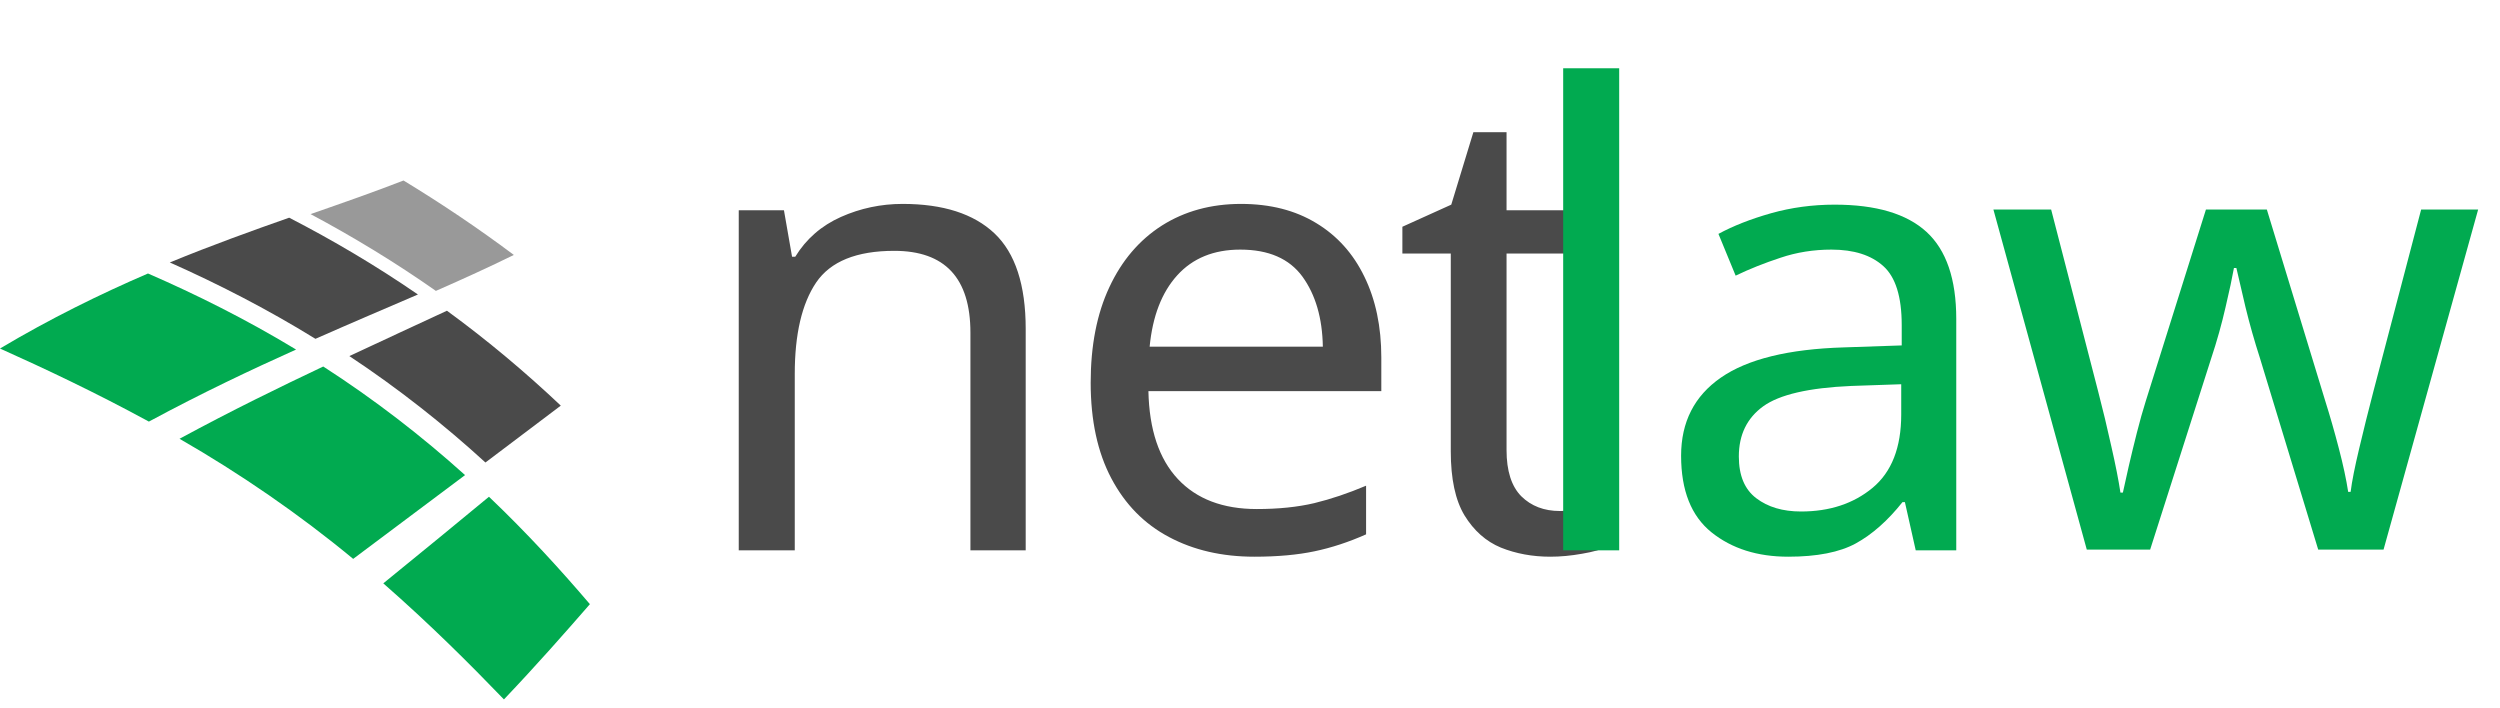
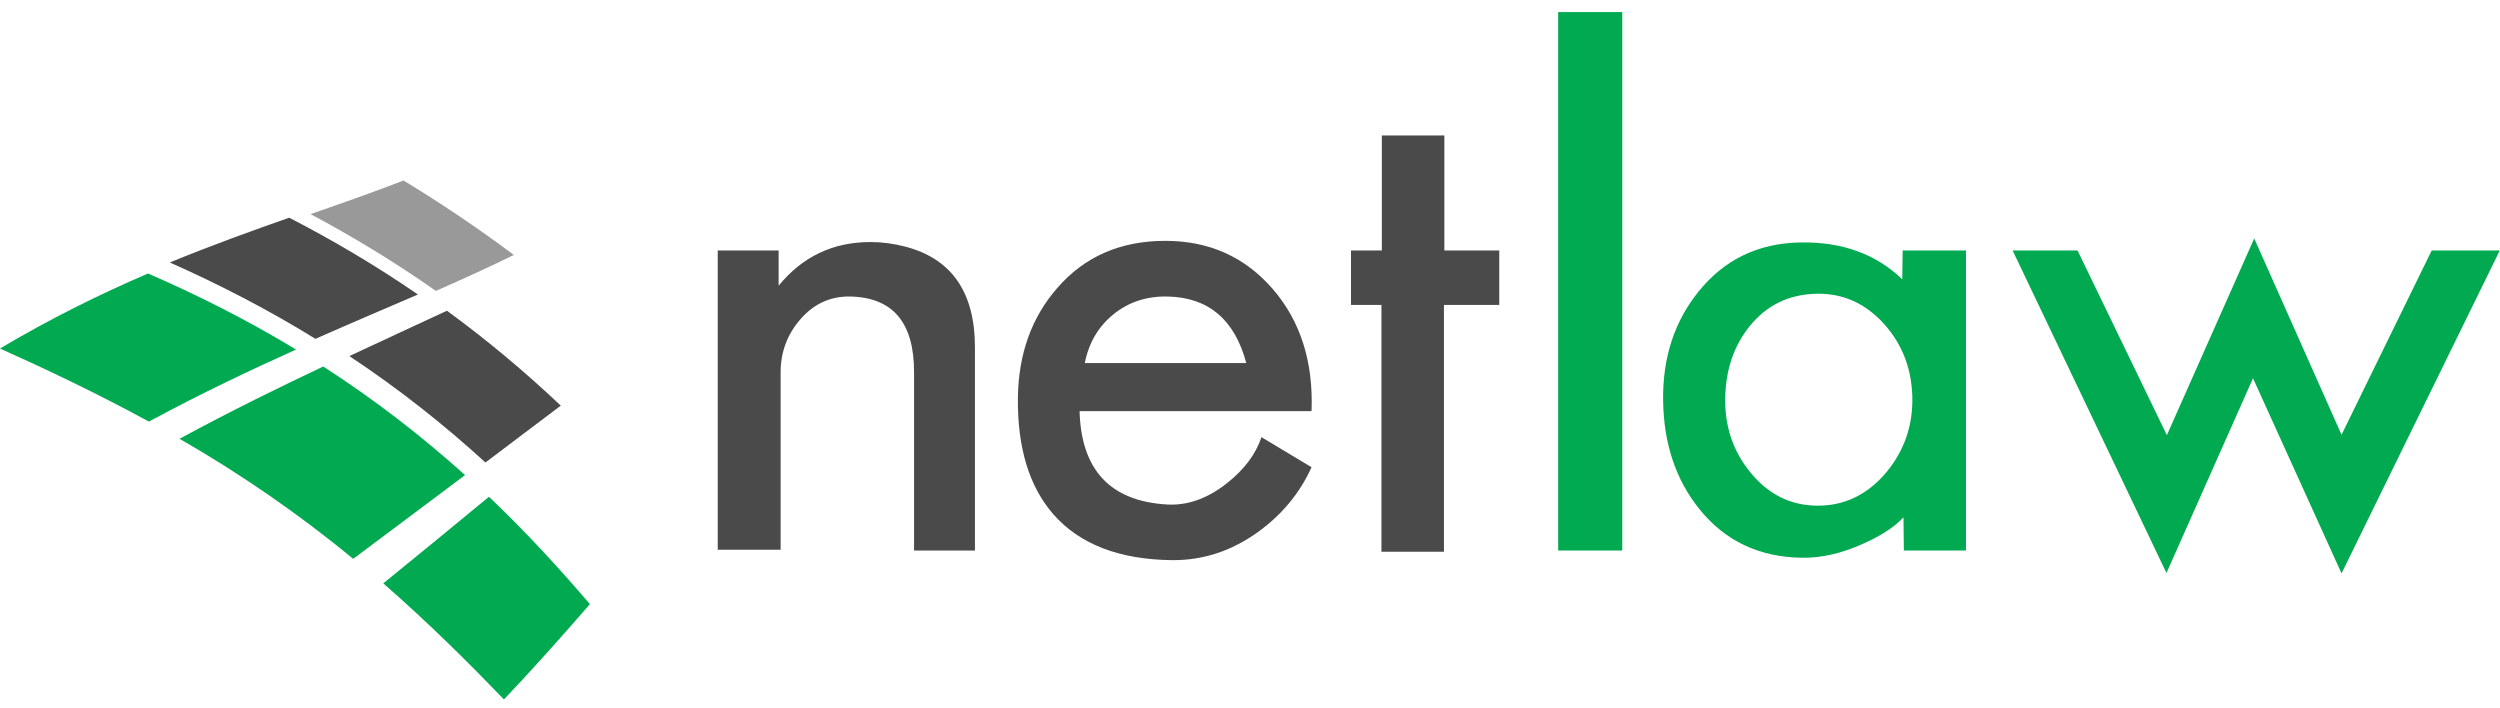
<svg xmlns="http://www.w3.org/2000/svg" height="45" viewBox="0 0 159 45" width="159">
-   <g fill="none" fill-rule="evenodd" transform="translate(0 -6)">
-     <g transform="translate(0 17.47899)">
+   <g fill-rule="evenodd">
+     <g fill="none" transform="translate(0 11.47899)">
      <path d="m19.749 2.137c2.708 1.444 5.39 3.071 7.973 4.885 1.744-.764 3.389-1.516 4.958-2.287-2.262-1.694-4.612-3.274-7.017-4.734-1.853.721-3.822 1.41-5.913 2.137" fill="#999" />
      <path d="m22.218 11.167c3.121 2.064 6.024 4.363 8.656 6.769 1.739-1.315 3.323-2.513 4.792-3.617-2.225-2.101-4.642-4.141-7.241-6.036-1.873.874-3.934 1.816-6.206 2.885" fill="#4a4a4a" />
      <path d="m0 10.687c2.862 1.285 6.043 2.783 9.469 4.647 3.399-1.833 6.539-3.312 9.361-4.582-3.183-1.928-6.369-3.51-9.418-4.837-3.035 1.308-6.216 2.868-9.411 4.771" fill="#01aa50" />
      <path d="m24.378 25.622c2.966 2.597 5.477 5.103 7.672 7.381 2.076-2.18 3.862-4.213 5.467-6.057-1.87-2.193-3.978-4.507-6.419-6.832-1.966 1.621-4.183 3.45-6.72 5.508" fill="#01aa50" />
      <path d="m10.8 5.213c3.025 1.345 6.156 2.941 9.262 4.857 2.384-1.052 4.549-1.972 6.518-2.819-2.663-1.832-5.419-3.458-8.189-4.885-2.346.825-4.885 1.737-7.591 2.847" fill="#4a4a4a" />
      <path d="m11.418 16.427c3.836 2.204 7.611 4.796 11.044 7.639 2.682-2.001 5.035-3.767 7.116-5.329-2.744-2.472-5.776-4.817-9.02-6.906-2.726 1.291-5.783 2.778-9.139 4.596" fill="#01aa50" />
    </g>
-     <text font-family="FuturaICG, Futura ICG" font-size="40.336" letter-spacing="-1.345">
-       <tspan fill="#4a4a4a" x="43.563" y="41">net</tspan>
-       <tspan fill="#01aa50" x="95.995" y="41">law</tspan>
-     </text>
+     <path d="m87.885-1.383v7.312h-1.961v3.465h1.936v15.695h3.975v-15.695h3.518v-3.465h-3.492v-7.312zm-13.77 6.701c-2.854 0-5.146 1.001-6.879 3.006-1.631 1.869-2.464 4.197-2.498 6.982-.034 3.16.713 5.622 2.242 7.389 1.682 1.92 4.205 2.896 7.568 2.93 1.954.017 3.771-.577 5.453-1.783 1.529-1.104 2.667-2.479 3.414-4.127l-3.186-1.912c-.357 1.07-1.079 2.04-2.166 2.906-1.257 1.002-2.548 1.46-3.873 1.375-3.584-.221-5.427-2.2-5.529-5.938h14.754c.119-3.143-.706-5.733-2.473-7.771-1.767-2.038-4.042-3.057-6.828-3.057zm-18.758.076c-2.378 0-4.324.926-5.836 2.777v-2.242h-3.873v19.033h4v-11.287c-0-1.291.426-2.42 1.275-3.389s1.893-1.445 3.133-1.428c2.718.051 4.078 1.648 4.078 4.791v11.363h3.873v-12.918c0-3.482-1.461-5.615-4.383-6.396-.764-.204-1.52-.305-2.268-.305zm18.936 3.465c2.582.068 4.238 1.479 4.969 4.23h-10.268c.255-1.291.866-2.328 1.834-3.109.968-.781 2.123-1.155 3.465-1.121z" fill="#4a4a4a" transform="translate(0 10)" />
+     <path d="m99.1 10.768v34.246h4.076v-34.246zm44.268 14.396-5.555 12.512-5.682-11.746h-4.129l9.785 20.512 5.504-12.385 5.631 12.41 10.064-20.537h-4.33l-5.734 11.721zm-28.881.256c-2.667.051-4.815 1.086-6.445 3.107-1.546 1.903-2.302 4.214-2.268 6.932.034 2.752.806 5.063 2.318 6.932 1.631 2.021 3.805 3.048 6.523 3.082 1.24.017 2.531-.279 3.873-.891 1.155-.51 2.012-1.07 2.572-1.682l.025 2.113h3.951v-19.084h-4.027l-.025 1.834c-1.682-1.614-3.848-2.395-6.498-2.344zm1.045 3.262c1.682-.034 3.118.611 4.307 1.936 1.138 1.274 1.732 2.804 1.783 4.588.051 1.835-.501 3.447-1.656 4.84-1.206 1.427-2.676 2.132-4.408 2.115-1.699-.017-3.116-.731-4.254-2.141-1.087-1.342-1.614-2.912-1.58-4.713.034-1.801.552-3.322 1.555-4.562 1.087-1.342 2.504-2.029 4.254-2.062z" fill="#01aa50" transform="translate(0 -10)" />
  </g>
</svg>
